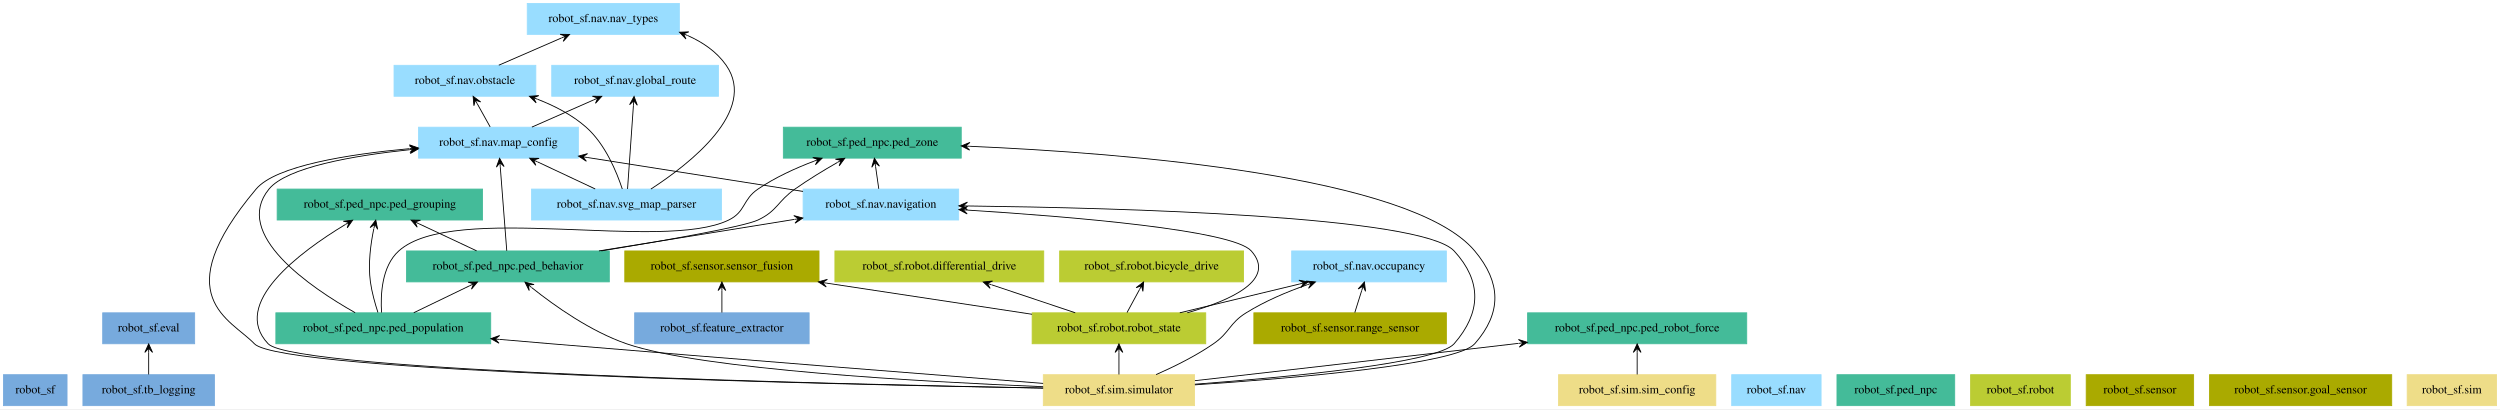
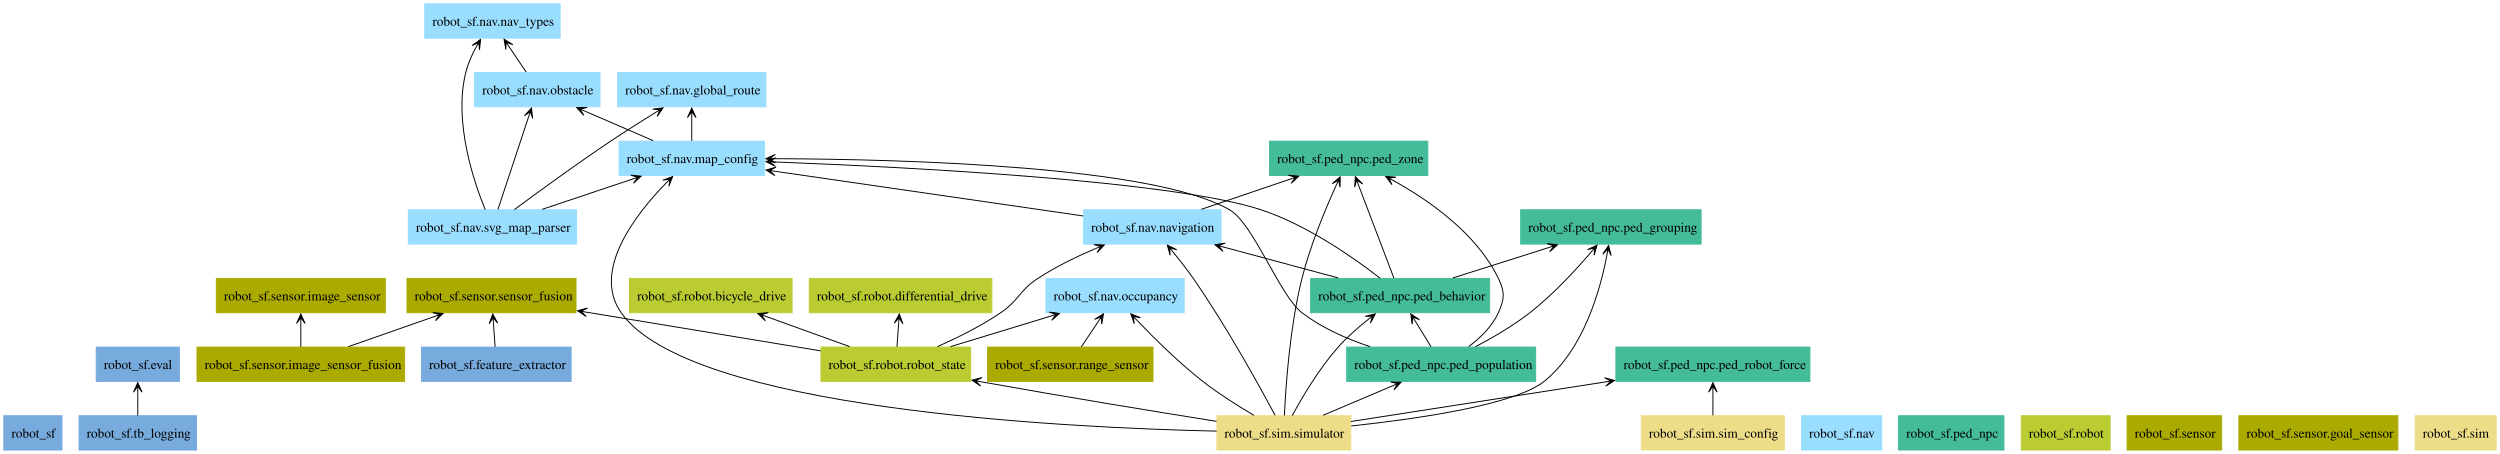
- <svg xmlns="http://www.w3.org/2000/svg" width="2909pt" height="476pt" viewBox="0.00 0.00 2909.00 476.00">
+ <svg xmlns="http://www.w3.org/2000/svg" width="2622pt" height="476pt" viewBox="0.00 0.00 2622.00 476.00">
  <g id="graph0" class="graph" transform="scale(1 1) rotate(0) translate(4 472)">
-     <polygon fill="white" stroke="transparent" points="-4,4 -4,-472 2905,-472 2905,4 -4,4" />
+     <polygon fill="white" stroke="none" points="-4,4 -4,-472 2618,-472 2618,4 -4,4" />
    <g id="node1" class="node">
-       <polygon fill="#77aadd" stroke="#77aadd" points="74,-36 0,-36 0,0 74,0 74,-36" />
-       <text text-anchor="middle" x="37" y="-14.3" font-family="Times,serif" font-size="14.00">robot_sf</text>
+       <polygon fill="#77aadd" stroke="#77aadd" points="61,-36 0,-36 0,0 61,0 61,-36" />
+       <text xml:space="preserve" text-anchor="start" x="8" y="-12.95" font-family="Times,serif" font-size="14.00">robot_sf</text>
    </g>
    <g id="node2" class="node">
-       <polygon fill="#77aadd" stroke="#77aadd" points="222.5,-108 115.5,-108 115.5,-72 222.5,-72 222.5,-108" />
-       <text text-anchor="middle" x="169" y="-86.3" font-family="Times,serif" font-size="14.00">robot_sf.eval</text>
+       <polygon fill="#77aadd" stroke="#77aadd" points="184.12,-108 96.88,-108 96.88,-72 184.12,-72 184.12,-108" />
+       <text xml:space="preserve" text-anchor="start" x="104.88" y="-84.95" font-family="Times,serif" font-size="14.00">robot_sf.eval</text>
    </g>
    <g id="node3" class="node">
-       <polygon fill="#77aadd" stroke="#77aadd" points="937.5,-108 734.5,-108 734.5,-72 937.5,-72 937.5,-108" />
-       <text text-anchor="middle" x="836" y="-86.3" font-family="Times,serif" font-size="14.00">robot_sf.feature_extractor</text>
+       <polygon fill="#77aadd" stroke="#77aadd" points="595,-108 438,-108 438,-72 595,-72 595,-108" />
+       <text xml:space="preserve" text-anchor="start" x="446" y="-84.95" font-family="Times,serif" font-size="14.00">robot_sf.feature_extractor</text>
+     </g>
+     <g id="node27" class="node">
+       <polygon fill="#aaaa00" stroke="#aaaa00" points="600.12,-180 422.88,-180 422.88,-144 600.12,-144 600.12,-180" />
+       <text xml:space="preserve" text-anchor="start" x="430.88" y="-156.95" font-family="Times,serif" font-size="14.00">robot_sf.sensor.sensor_fusion</text>
+     </g>
+     <g id="edge1" class="edge">
+       <path fill="none" stroke="black" d="M515.26,-108.3C514.74,-115.68 514.11,-124.48 513.52,-132.75" />
+       <polygon fill="black" stroke="black" points="512.81,-142.68 509.03,-132.39 513.08,-138.91 513.52,-132.71 513.52,-132.71 513.52,-132.71 513.08,-138.91 518.01,-133.03 512.81,-142.68" />
+     </g>
+     <g id="node4" class="node">
+       <polygon fill="#99ddff" stroke="#99ddff" points="1969.62,-36 1885.38,-36 1885.38,0 1969.62,0 1969.62,-36" />
+       <text xml:space="preserve" text-anchor="start" x="1893.38" y="-12.95" font-family="Times,serif" font-size="14.00">robot_sf.nav</text>
+     </g>
+     <g id="node5" class="node">
+       <polygon fill="#99ddff" stroke="#99ddff" points="799.25,-396 643.75,-396 643.75,-360 799.25,-360 799.25,-396" />
+       <text xml:space="preserve" text-anchor="start" x="651.75" y="-372.95" font-family="Times,serif" font-size="14.00">robot_sf.nav.global_route</text>
+     </g>
+     <g id="node6" class="node">
+       <polygon fill="#99ddff" stroke="#99ddff" points="797.75,-324 645.25,-324 645.25,-288 797.75,-288 797.75,-324" />
+       <text xml:space="preserve" text-anchor="start" x="653.25" y="-300.95" font-family="Times,serif" font-size="14.00">robot_sf.nav.map_config</text>
+     </g>
+     <g id="edge2" class="edge">
+       <path fill="none" stroke="black" d="M721.5,-324.3C721.5,-331.68 721.5,-340.48 721.5,-348.75" />
+       <polygon fill="black" stroke="black" points="721.5,-358.68 717,-348.68 721.5,-354.9 721.5,-348.68 721.5,-348.68 721.5,-348.68 721.5,-354.9 726,-348.68 721.5,-358.68" />
+     </g>
+     <g id="node9" class="node">
+       <polygon fill="#99ddff" stroke="#99ddff" points="625.25,-396 493.75,-396 493.75,-360 625.25,-360 625.25,-396" />
+       <text xml:space="preserve" text-anchor="start" x="501.75" y="-372.95" font-family="Times,serif" font-size="14.00">robot_sf.nav.obstacle</text>
+     </g>
+     <g id="edge3" class="edge">
+       <path fill="none" stroke="black" d="M681.04,-324.48C659.5,-333.79 632.81,-345.32 609.94,-355.21" />
+       <polygon fill="black" stroke="black" points="600.84,-359.13 608.24,-351.04 604.32,-357.63 610.02,-355.17 610.02,-355.17 610.02,-355.17 604.32,-357.63 611.81,-359.3 600.84,-359.13" />
+     </g>
+     <g id="node7" class="node">
+       <polygon fill="#99ddff" stroke="#99ddff" points="583.5,-468 441.5,-468 441.5,-432 583.5,-432 583.5,-468" />
+       <text xml:space="preserve" text-anchor="start" x="449.5" y="-444.95" font-family="Times,serif" font-size="14.00">robot_sf.nav.nav_types</text>
+     </g>
+     <g id="node8" class="node">
+       <polygon fill="#99ddff" stroke="#99ddff" points="1276.62,-252 1132.38,-252 1132.38,-216 1276.62,-216 1276.62,-252" />
+       <text xml:space="preserve" text-anchor="start" x="1140.38" y="-228.95" font-family="Times,serif" font-size="14.00">robot_sf.nav.navigation</text>
+     </g>
+     <g id="edge4" class="edge">
+       <path fill="none" stroke="black" d="M1131.93,-245.52C1045.63,-258.02 901.68,-278.89 809.23,-292.29" />
+       <polygon fill="black" stroke="black" points="799.42,-293.71 808.67,-287.82 803.16,-293.17 809.32,-292.27 809.32,-292.27 809.32,-292.27 803.16,-293.17 809.96,-296.73 799.42,-293.71" />
+     </g>
+     <g id="node17" class="node">
+       <polygon fill="#44bb99" stroke="#44bb99" points="1493.5,-324 1327.5,-324 1327.5,-288 1493.5,-288 1493.5,-324" />
+       <text xml:space="preserve" text-anchor="start" x="1335.5" y="-300.95" font-family="Times,serif" font-size="14.00">robot_sf.ped_npc.ped_zone</text>
+     </g>
+     <g id="edge5" class="edge">
+       <path fill="none" stroke="black" d="M1255.95,-252.48C1284.2,-262.08 1319.42,-274.05 1349.1,-284.14" />
+       <polygon fill="black" stroke="black" points="1358.19,-287.23 1347.28,-288.27 1354.61,-286.01 1348.73,-284.01 1348.73,-284.01 1348.73,-284.01 1354.61,-286.01 1350.17,-279.75 1358.19,-287.23" />
+     </g>
+     <g id="edge6" class="edge">
+       <path fill="none" stroke="black" d="M547.88,-396.3C542.53,-404.27 536.07,-413.9 530.13,-422.74" />
+       <polygon fill="black" stroke="black" points="524.66,-430.88 526.5,-420.07 526.77,-427.74 530.24,-422.58 530.24,-422.58 530.24,-422.58 526.77,-427.74 533.97,-425.09 524.66,-430.88" />
+     </g>
+     <g id="node10" class="node">
+       <polygon fill="#99ddff" stroke="#99ddff" points="1238,-180 1093,-180 1093,-144 1238,-144 1238,-180" />
+       <text xml:space="preserve" text-anchor="start" x="1101" y="-156.95" font-family="Times,serif" font-size="14.00">robot_sf.nav.occupancy</text>
+     </g>
+     <g id="node11" class="node">
+       <polygon fill="#99ddff" stroke="#99ddff" points="600.75,-252 424.25,-252 424.25,-216 600.75,-216 600.75,-252" />
+       <text xml:space="preserve" text-anchor="start" x="432.25" y="-228.95" font-family="Times,serif" font-size="14.00">robot_sf.nav.svg_map_parser</text>
+     </g>
+     <g id="edge7" class="edge">
+       <path fill="none" stroke="black" d="M535.49,-252.19C560.15,-270.46 600.61,-299.97 636.5,-324 651.55,-334.08 668.43,-344.73 683.16,-353.82" />
+       <polygon fill="black" stroke="black" points="691.44,-358.91 680.57,-357.51 688.22,-356.93 682.92,-353.68 682.92,-353.68 682.92,-353.68 688.22,-356.93 685.28,-349.84 691.44,-358.91" />
+     </g>
+     <g id="edge8" class="edge">
+       <path fill="none" stroke="black" d="M564.7,-252.48C593.36,-262.08 629.09,-274.05 659.21,-284.14" />
+       <polygon fill="black" stroke="black" points="668.45,-287.23 657.54,-288.32 664.86,-286.03 658.97,-284.06 658.97,-284.06 658.97,-284.06 664.86,-286.03 660.39,-279.79 668.45,-287.23" />
+     </g>
+     <g id="edge9" class="edge">
+       <path fill="none" stroke="black" d="M504.91,-252.09C492.78,-281.67 471.67,-344.23 484.5,-396 486.72,-404.95 490.75,-414.05 495.09,-422.13" />
+       <polygon fill="black" stroke="black" points="500,-430.67 491.11,-424.25 498.12,-427.39 495.01,-422 495.01,-422 495.01,-422 498.12,-427.39 498.91,-419.76 500,-430.67" />
+     </g>
+     <g id="edge10" class="edge">
+       <path fill="none" stroke="black" d="M518.26,-252.41C526.27,-276.6 540.84,-320.64 550.35,-349.35" />
+       <polygon fill="black" stroke="black" points="553.45,-358.73 546.04,-350.65 552.27,-355.14 550.31,-349.24 550.31,-349.24 550.31,-349.24 552.27,-355.14 554.58,-347.82 553.45,-358.73" />
+     </g>
+     <g id="node12" class="node">
+       <polygon fill="#44bb99" stroke="#44bb99" points="2097.75,-36 1987.25,-36 1987.25,0 2097.75,0 2097.75,-36" />
+       <text xml:space="preserve" text-anchor="start" x="1995.25" y="-12.95" font-family="Times,serif" font-size="14.00">robot_sf.ped_npc</text>
+     </g>
+     <g id="node13" class="node">
+       <polygon fill="#44bb99" stroke="#44bb99" points="1558.38,-180 1370.62,-180 1370.62,-144 1558.38,-144 1558.38,-180" />
+       <text xml:space="preserve" text-anchor="start" x="1378.62" y="-156.95" font-family="Times,serif" font-size="14.00">robot_sf.ped_npc.ped_behavior</text>
+     </g>
+     <g id="edge11" class="edge">
+       <path fill="none" stroke="black" d="M1443.32,-180.3C1416.23,-201.35 1367,-236.04 1318.5,-252 1226.27,-282.36 951.2,-296.62 808.92,-302.12" />
+       <polygon fill="black" stroke="black" points="799.29,-302.49 809.11,-297.61 803.07,-302.34 809.28,-302.11 809.28,-302.11 809.28,-302.11 803.07,-302.34 809.46,-306.6 799.29,-302.49" />
+     </g>
+     <g id="edge12" class="edge">
+       <path fill="none" stroke="black" d="M1399.56,-180.48C1363.13,-190.29 1317.51,-202.57 1279.55,-212.79" />
+       <polygon fill="black" stroke="black" points="1270.24,-215.3 1278.72,-208.36 1273.89,-214.32 1279.89,-212.7 1279.89,-212.7 1279.89,-212.7 1273.89,-214.32 1281.06,-217.05 1270.24,-215.3" />
+     </g>
+     <g id="node14" class="node">
+       <polygon fill="#44bb99" stroke="#44bb99" points="1780.12,-252 1590.88,-252 1590.88,-216 1780.12,-216 1780.12,-252" />
+       <text xml:space="preserve" text-anchor="start" x="1598.88" y="-228.95" font-family="Times,serif" font-size="14.00">robot_sf.ped_npc.ped_grouping</text>
+     </g>
+     <g id="edge13" class="edge">
+       <path fill="none" stroke="black" d="M1519.7,-180.48C1550.14,-190.12 1588.12,-202.16 1620.05,-212.27" />
+       <polygon fill="black" stroke="black" points="1629.46,-215.25 1618.57,-216.52 1625.86,-214.11 1619.93,-212.23 1619.93,-212.23 1619.93,-212.23 1625.86,-214.11 1621.29,-207.94 1629.46,-215.25" />
+     </g>
+     <g id="edge14" class="edge">
+       <path fill="none" stroke="black" d="M1457.88,-180.41C1448.64,-204.71 1431.79,-249.03 1420.87,-277.73" />
+       <polygon fill="black" stroke="black" points="1417.44,-286.75 1416.79,-275.8 1418.78,-283.22 1420.99,-277.4 1420.99,-277.4 1420.99,-277.4 1418.78,-283.22 1425.2,-279 1417.44,-286.75" />
+     </g>
+     <g id="node15" class="node">
+       <polygon fill="#44bb99" stroke="#44bb99" points="1606.62,-108 1408.38,-108 1408.38,-72 1606.62,-72 1606.62,-108" />
+       <text xml:space="preserve" text-anchor="start" x="1416.38" y="-84.95" font-family="Times,serif" font-size="14.00">robot_sf.ped_npc.ped_population</text>
+     </g>
+     <g id="edge15" class="edge">
+       <path fill="none" stroke="black" d="M1432.92,-108.42C1408.54,-116.53 1382.38,-128.03 1361.5,-144 1338.19,-161.83 1310.89,-237.27 1285.5,-252 1206.71,-297.7 946.66,-305.02 808.9,-305.57" />
+       <polygon fill="black" stroke="black" points="799.21,-305.59 809.19,-301.07 802.99,-305.58 809.21,-305.57 809.21,-305.57 809.21,-305.57 802.99,-305.58 809.22,-310.07 799.21,-305.59" />
+     </g>
+     <g id="edge16" class="edge">
+       <path fill="none" stroke="black" d="M1496.87,-108.3C1492.03,-116.19 1486.19,-125.7 1480.81,-134.45" />
+       <polygon fill="black" stroke="black" points="1475.64,-142.86 1477.04,-131.98 1477.62,-139.64 1480.88,-134.34 1480.88,-134.34 1480.88,-134.34 1477.62,-139.64 1484.71,-136.69 1475.64,-142.86" />
+     </g>
+     <g id="edge17" class="edge">
+       <path fill="none" stroke="black" d="M1543.47,-108.36C1561.39,-117.77 1582.93,-130.27 1600.5,-144 1624.63,-162.85 1648.38,-188.48 1664.61,-207.4" />
+       <polygon fill="black" stroke="black" points="1670.95,-214.9 1661.06,-210.16 1668.51,-212.01 1664.49,-207.26 1664.49,-207.26 1664.49,-207.26 1668.51,-212.01 1667.93,-204.36 1670.95,-214.9" />
+     </g>
+     <g id="edge18" class="edge">
+       <path fill="none" stroke="black" d="M1536.39,-108.5C1548.38,-117.47 1560.99,-129.56 1567.5,-144 1574.08,-158.59 1574.45,-165.59 1567.5,-180 1544.93,-226.82 1495.36,-261.52 1457.91,-282.32" />
+       <polygon fill="black" stroke="black" points="1449.26,-286.99 1455.93,-278.28 1452.59,-285.19 1458.07,-282.24 1458.07,-282.24 1458.07,-282.24 1452.59,-285.19 1460.2,-286.2 1449.26,-286.99" />
+     </g>
+     <g id="node16" class="node">
+       <polygon fill="#44bb99" stroke="#44bb99" points="1894.25,-108 1690.75,-108 1690.75,-72 1894.25,-72 1894.25,-108" />
+       <text xml:space="preserve" text-anchor="start" x="1698.75" y="-84.95" font-family="Times,serif" font-size="14.00">robot_sf.ped_npc.ped_robot_force</text>
+     </g>
+     <g id="node18" class="node">
+       <polygon fill="#bbcc33" stroke="#bbcc33" points="2209.12,-36 2115.88,-36 2115.88,0 2209.12,0 2209.12,-36" />
+       <text xml:space="preserve" text-anchor="start" x="2123.88" y="-12.95" font-family="Times,serif" font-size="14.00">robot_sf.robot</text>
+     </g>
+     <g id="node19" class="node">
+       <polygon fill="#bbcc33" stroke="#bbcc33" points="826.75,-180 656.25,-180 656.25,-144 826.75,-144 826.75,-180" />
+       <text xml:space="preserve" text-anchor="start" x="664.25" y="-156.95" font-family="Times,serif" font-size="14.00">robot_sf.robot.bicycle_drive</text>
+     </g>
+     <g id="node20" class="node">
+       <polygon fill="#bbcc33" stroke="#bbcc33" points="1036.25,-180 844.75,-180 844.75,-144 1036.25,-144 1036.25,-180" />
+       <text xml:space="preserve" text-anchor="start" x="852.75" y="-156.95" font-family="Times,serif" font-size="14.00">robot_sf.robot.differential_drive</text>
+     </g>
+     <g id="node21" class="node">
+       <polygon fill="#bbcc33" stroke="#bbcc33" points="1014,-108 857,-108 857,-72 1014,-72 1014,-108" />
+       <text xml:space="preserve" text-anchor="start" x="865" y="-84.95" font-family="Times,serif" font-size="14.00">robot_sf.robot.robot_state</text>
+     </g>
+     <g id="edge19" class="edge">
+       <path fill="none" stroke="black" d="M979.17,-108.45C1000.04,-117.68 1024.9,-129.99 1045.5,-144 1065.01,-157.26 1064.78,-167.06 1084.5,-180 1103.15,-192.24 1125.09,-202.87 1145.07,-211.33" />
+       <polygon fill="black" stroke="black" points="1154.19,-215.09 1143.23,-215.44 1150.7,-213.65 1144.95,-211.28 1144.95,-211.28 1144.95,-211.28 1150.7,-213.65 1146.66,-207.12 1154.19,-215.09" />
+     </g>
+     <g id="edge20" class="edge">
+       <path fill="none" stroke="black" d="M992.95,-108.48C1024.76,-118.17 1064.5,-130.26 1097.81,-140.4" />
+       <polygon fill="black" stroke="black" points="1107.22,-143.26 1096.35,-144.66 1103.61,-142.16 1097.66,-140.35 1097.66,-140.35 1097.66,-140.35 1103.61,-142.16 1098.97,-136.05 1107.22,-143.26" />
+     </g>
+     <g id="edge21" class="edge">
+       <path fill="none" stroke="black" d="M887.05,-108.48C860.67,-118 827.85,-129.84 800.06,-139.87" />
+       <polygon fill="black" stroke="black" points="790.82,-143.2 798.7,-135.58 794.38,-141.92 800.22,-139.81 800.22,-139.81 800.22,-139.81 794.38,-141.92 801.75,-144.04 790.82,-143.2" />
+     </g>
+     <g id="edge22" class="edge">
+       <path fill="none" stroke="black" d="M936.74,-108.3C937.26,-115.68 937.89,-124.48 938.48,-132.75" />
+       <polygon fill="black" stroke="black" points="939.19,-142.68 933.99,-133.03 938.92,-138.91 938.48,-132.71 938.48,-132.71 938.48,-132.71 938.92,-138.91 942.97,-132.39 939.19,-142.68" />
+     </g>
+     <g id="edge23" class="edge">
+       <path fill="none" stroke="black" d="M856.74,-104C787.47,-115.44 686.26,-132.15 611.33,-144.52" />
+       <polygon fill="black" stroke="black" points="601.67,-146.11 610.8,-140.04 605.4,-145.5 611.54,-144.48 611.54,-144.48 611.54,-144.48 605.4,-145.5 612.27,-148.92 601.67,-146.11" />
+     </g>
+     <g id="node22" class="node">
+       <polygon fill="#aaaa00" stroke="#aaaa00" points="2326.12,-36 2226.88,-36 2226.88,0 2326.12,0 2326.12,-36" />
+       <text xml:space="preserve" text-anchor="start" x="2234.88" y="-12.95" font-family="Times,serif" font-size="14.00">robot_sf.sensor</text>
+     </g>
+     <g id="node23" class="node">
+       <polygon fill="#aaaa00" stroke="#aaaa00" points="2510.88,-36 2344.12,-36 2344.12,0 2510.88,0 2510.88,-36" />
+       <text xml:space="preserve" text-anchor="start" x="2352.12" y="-12.95" font-family="Times,serif" font-size="14.00">robot_sf.sensor.goal_sensor</text>
+     </g>
+     <g id="node24" class="node">
+       <polygon fill="#aaaa00" stroke="#aaaa00" points="400.12,-180 222.88,-180 222.88,-144 400.12,-144 400.12,-180" />
+       <text xml:space="preserve" text-anchor="start" x="230.88" y="-156.95" font-family="Times,serif" font-size="14.00">robot_sf.sensor.image_sensor</text>
    </g>
    <g id="node25" class="node">
-       <polygon fill="#aaaa00" stroke="#aaaa00" points="949,-180 723,-180 723,-144 949,-144 949,-180" />
-       <text text-anchor="middle" x="836" y="-158.3" font-family="Times,serif" font-size="14.00">robot_sf.sensor.sensor_fusion</text>
-     </g>
-     <g id="edge1" class="edge">
-       <path fill="none" stroke="black" d="M836,-108.3C836,-116.02 836,-125.29 836,-133.89" />
-       <polygon fill="black" stroke="black" points="836,-143.9 831.5,-133.9 836,-138.9 836,-133.9 836,-133.9 836,-133.9 836,-138.9 840.5,-133.9 836,-143.9 836,-143.9" />
-     </g>
-     <g id="node4" class="node">
-       <polygon fill="#99ddff" stroke="#99ddff" points="2115,-36 2011,-36 2011,0 2115,0 2115,-36" />
-       <text text-anchor="middle" x="2063" y="-14.3" font-family="Times,serif" font-size="14.00">robot_sf.nav</text>
-     </g>
-     <g id="node5" class="node">
-       <polygon fill="#99ddff" stroke="#99ddff" points="832,-396 638,-396 638,-360 832,-360 832,-396" />
-       <text text-anchor="middle" x="735" y="-374.3" font-family="Times,serif" font-size="14.00">robot_sf.nav.global_route</text>
-     </g>
-     <g id="node6" class="node">
-       <polygon fill="#99ddff" stroke="#99ddff" points="669,-324 483,-324 483,-288 669,-288 669,-324" />
-       <text text-anchor="middle" x="576" y="-302.3" font-family="Times,serif" font-size="14.00">robot_sf.nav.map_config</text>
-     </g>
-     <g id="edge2" class="edge">
-       <path fill="none" stroke="black" d="M614.9,-324.12C636.63,-333.69 663.9,-345.7 686.96,-355.85" />
-       <polygon fill="black" stroke="black" points="696.23,-359.93 685.27,-360.02 691.65,-357.92 687.08,-355.9 687.08,-355.9 687.08,-355.9 691.65,-357.92 688.89,-351.78 696.23,-359.93 696.23,-359.93" />
-     </g>
-     <g id="node9" class="node">
-       <polygon fill="#99ddff" stroke="#99ddff" points="619.5,-396 454.5,-396 454.5,-360 619.5,-360 619.5,-396" />
-       <text text-anchor="middle" x="537" y="-374.3" font-family="Times,serif" font-size="14.00">robot_sf.nav.obstacle</text>
-     </g>
-     <g id="edge3" class="edge">
-       <path fill="none" stroke="black" d="M566.36,-324.3C561.87,-332.36 556.44,-342.11 551.48,-351.02" />
-       <polygon fill="black" stroke="black" points="546.53,-359.9 547.47,-348.97 548.96,-355.53 551.4,-351.16 551.4,-351.16 551.4,-351.16 548.96,-355.53 555.33,-353.35 546.53,-359.9 546.53,-359.9" />
-     </g>
-     <g id="node7" class="node">
-       <polygon fill="#99ddff" stroke="#99ddff" points="786.5,-468 609.5,-468 609.5,-432 786.5,-432 786.5,-468" />
-       <text text-anchor="middle" x="698" y="-446.3" font-family="Times,serif" font-size="14.00">robot_sf.nav.nav_types</text>
-     </g>
-     <g id="node8" class="node">
-       <polygon fill="#99ddff" stroke="#99ddff" points="1111.5,-252 930.5,-252 930.5,-216 1111.5,-216 1111.5,-252" />
-       <text text-anchor="middle" x="1021" y="-230.3" font-family="Times,serif" font-size="14.00">robot_sf.nav.navigation</text>
-     </g>
-     <g id="edge4" class="edge">
-       <path fill="none" stroke="black" d="M930.41,-249.25C857.57,-260.71 755.21,-276.81 679.21,-288.76" />
-       <polygon fill="black" stroke="black" points="669.14,-290.35 678.32,-284.35 674.08,-289.57 679.02,-288.79 679.02,-288.79 679.02,-288.79 674.08,-289.57 679.72,-293.24 669.14,-290.35 669.14,-290.35" />
-     </g>
-     <g id="node17" class="node">
-       <polygon fill="#44bb99" stroke="#44bb99" points="1114.5,-324 907.5,-324 907.5,-288 1114.5,-288 1114.5,-324" />
-       <text text-anchor="middle" x="1011" y="-302.3" font-family="Times,serif" font-size="14.00">robot_sf.ped_npc.ped_zone</text>
-     </g>
-     <g id="edge5" class="edge">
-       <path fill="none" stroke="black" d="M1018.53,-252.3C1017.43,-260.02 1016.1,-269.29 1014.87,-277.89" />
-       <polygon fill="black" stroke="black" points="1013.44,-287.9 1010.4,-277.36 1014.15,-282.95 1014.86,-278 1014.86,-278 1014.86,-278 1014.15,-282.95 1019.31,-278.63 1013.44,-287.9 1013.44,-287.9" />
-     </g>
-     <g id="edge6" class="edge">
-       <path fill="none" stroke="black" d="M576.39,-396.12C598.39,-405.69 626.01,-417.7 649.36,-427.85" />
-       <polygon fill="black" stroke="black" points="658.74,-431.93 647.78,-432.07 654.16,-429.94 649.57,-427.94 649.57,-427.94 649.57,-427.94 654.16,-429.94 651.37,-423.82 658.74,-431.93 658.74,-431.93" />
-     </g>
-     <g id="node10" class="node">
-       <polygon fill="#99ddff" stroke="#99ddff" points="1679,-180 1499,-180 1499,-144 1679,-144 1679,-180" />
-       <text text-anchor="middle" x="1589" y="-158.3" font-family="Times,serif" font-size="14.00">robot_sf.nav.occupancy</text>
-     </g>
-     <g id="node11" class="node">
-       <polygon fill="#99ddff" stroke="#99ddff" points="835.5,-252 614.5,-252 614.5,-216 835.5,-216 835.5,-252" />
-       <text text-anchor="middle" x="725" y="-230.3" font-family="Times,serif" font-size="14.00">robot_sf.nav.svg_map_parser</text>
-     </g>
-     <g id="edge7" class="edge">
-       <path fill="none" stroke="black" d="M726.21,-252.13C727.91,-276.33 731.04,-320.79 733.07,-349.61" />
-       <polygon fill="black" stroke="black" points="733.79,-359.81 728.6,-350.15 733.44,-354.82 733.09,-349.84 733.09,-349.84 733.09,-349.84 733.44,-354.82 737.58,-349.52 733.79,-359.81 733.79,-359.81" />
-     </g>
-     <g id="edge8" class="edge">
-       <path fill="none" stroke="black" d="M688.55,-252.12C668.36,-261.61 643.08,-273.49 621.59,-283.58" />
-       <polygon fill="black" stroke="black" points="612.33,-287.93 619.47,-279.61 616.86,-285.81 621.38,-283.68 621.38,-283.68 621.38,-283.68 616.86,-285.81 623.3,-287.75 612.33,-287.93 612.33,-287.93" />
-     </g>
-     <g id="edge9" class="edge">
-       <path fill="none" stroke="black" d="M753.4,-252.02C798.52,-281.26 877.89,-342.98 841,-396 829.99,-411.82 813.67,-422.93 795.96,-430.73" />
-       <polygon fill="black" stroke="black" points="786.6,-434.51 794.18,-426.6 791.23,-432.64 795.87,-430.77 795.87,-430.77 795.87,-430.77 791.23,-432.64 797.55,-434.94 786.6,-434.51 786.6,-434.51" />
-     </g>
-     <g id="edge10" class="edge">
-       <path fill="none" stroke="black" d="M720.08,-252.09C713.54,-271.94 700.16,-304.48 678,-324 661.91,-338.18 641.66,-348.71 621.56,-356.48" />
-       <polygon fill="black" stroke="black" points="612.04,-359.97 619.88,-352.3 616.74,-358.25 621.43,-356.53 621.43,-356.53 621.43,-356.53 616.74,-358.25 622.98,-360.75 612.04,-359.97 612.04,-359.97" />
-     </g>
-     <g id="node12" class="node">
-       <polygon fill="#44bb99" stroke="#44bb99" points="2270.5,-36 2133.5,-36 2133.5,0 2270.5,0 2270.5,-36" />
-       <text text-anchor="middle" x="2202" y="-14.3" font-family="Times,serif" font-size="14.00">robot_sf.ped_npc</text>
-     </g>
-     <g id="node13" class="node">
-       <polygon fill="#44bb99" stroke="#44bb99" points="705,-180 469,-180 469,-144 705,-144 705,-180" />
-       <text text-anchor="middle" x="587" y="-158.3" font-family="Times,serif" font-size="14.00">robot_sf.ped_npc.ped_behavior</text>
-     </g>
-     <g id="edge11" class="edge">
-       <path fill="none" stroke="black" d="M585.67,-180.13C583.8,-204.33 580.35,-248.79 578.12,-277.61" />
-       <polygon fill="black" stroke="black" points="577.33,-287.81 573.62,-277.49 577.72,-282.83 578.1,-277.84 578.1,-277.84 578.1,-277.84 577.72,-282.83 582.59,-278.19 577.33,-287.81 577.33,-287.81" />
-     </g>
-     <g id="edge12" class="edge">
-       <path fill="none" stroke="black" d="M692.94,-180.05C757.43,-190.43 841.47,-203.96 916,-216 917.31,-216.21 918.62,-216.42 919.95,-216.64" />
-       <polygon fill="black" stroke="black" points="930.22,-218.3 919.63,-221.15 925.29,-217.5 920.35,-216.7 920.35,-216.7 920.35,-216.7 925.29,-217.5 921.07,-212.26 930.22,-218.3 930.22,-218.3" />
-     </g>
-     <g id="node14" class="node">
-       <polygon fill="#44bb99" stroke="#44bb99" points="557.5,-252 318.5,-252 318.5,-216 557.5,-216 557.5,-252" />
-       <text text-anchor="middle" x="438" y="-230.3" font-family="Times,serif" font-size="14.00">robot_sf.ped_npc.ped_grouping</text>
-     </g>
-     <g id="edge13" class="edge">
-       <path fill="none" stroke="black" d="M550.55,-180.12C530.36,-189.61 505.08,-201.49 483.59,-211.58" />
-       <polygon fill="black" stroke="black" points="474.33,-215.93 481.47,-207.61 478.86,-213.81 483.38,-211.68 483.38,-211.68 483.38,-211.68 478.86,-213.81 485.3,-215.75 474.33,-215.93 474.33,-215.93" />
-     </g>
-     <g id="edge14" class="edge">
-       <path fill="none" stroke="black" d="M695.75,-180.05C771.28,-192.36 861.26,-208.15 878,-216 900.57,-226.58 900.64,-237.63 921,-252 936.48,-262.93 954.32,-273.76 970.01,-282.76" />
-       <polygon fill="black" stroke="black" points="978.97,-287.84 968.05,-286.82 974.62,-285.37 970.26,-282.91 970.26,-282.91 970.26,-282.91 974.62,-285.37 972.48,-278.99 978.97,-287.84 978.97,-287.84" />
-     </g>
-     <g id="node15" class="node">
-       <polygon fill="#44bb99" stroke="#44bb99" points="567,-108 317,-108 317,-72 567,-72 567,-108" />
-       <text text-anchor="middle" x="442" y="-86.3" font-family="Times,serif" font-size="14.00">robot_sf.ped_npc.ped_population</text>
-     </g>
-     <g id="edge15" class="edge">
-       <path fill="none" stroke="black" d="M409.26,-108.13C357.26,-137.52 265.86,-199.46 309,-252 329.86,-277.41 406.89,-290.85 472.88,-297.83" />
-       <polygon fill="black" stroke="black" points="482.95,-298.86 472.54,-302.32 477.97,-298.35 473,-297.84 473,-297.84 473,-297.84 477.97,-298.35 473.46,-293.37 482.95,-298.86 482.95,-298.86" />
-     </g>
-     <g id="edge16" class="edge">
-       <path fill="none" stroke="black" d="M477.47,-108.12C497.12,-117.61 521.72,-129.49 542.63,-139.58" />
-       <polygon fill="black" stroke="black" points="551.64,-143.93 540.68,-143.64 547.14,-141.76 542.64,-139.58 542.64,-139.58 542.64,-139.58 547.14,-141.76 544.6,-135.53 551.64,-143.93 551.64,-143.93" />
-     </g>
-     <g id="edge17" class="edge">
-       <path fill="none" stroke="black" d="M435.76,-108.41C432.43,-118.63 428.68,-131.88 427,-144 424.13,-164.69 427.29,-188.14 430.95,-205.77" />
-       <polygon fill="black" stroke="black" points="433.24,-215.92 426.65,-207.16 432.14,-211.04 431.03,-206.16 431.03,-206.16 431.03,-206.16 432.14,-211.04 435.42,-205.17 433.24,-215.92 433.24,-215.92" />
-     </g>
-     <g id="edge18" class="edge">
-       <path fill="none" stroke="black" d="M439.98,-108.32C438.67,-128.71 440.07,-162.08 460,-180 523.73,-237.31 766.96,-178.43 844,-216 863.78,-225.65 859.79,-239.64 878,-252 897.7,-265.38 921.29,-276.17 943.09,-284.43" />
-       <polygon fill="black" stroke="black" points="952.64,-287.94 941.7,-288.71 947.94,-286.21 943.25,-284.49 943.25,-284.49 943.25,-284.49 947.94,-286.21 944.8,-280.27 952.64,-287.94 952.64,-287.94" />
-     </g>
-     <g id="node16" class="node">
-       <polygon fill="#44bb99" stroke="#44bb99" points="2028.5,-108 1773.5,-108 1773.5,-72 2028.5,-72 2028.5,-108" />
-       <text text-anchor="middle" x="1901" y="-86.3" font-family="Times,serif" font-size="14.00">robot_sf.ped_npc.ped_robot_force</text>
-     </g>
-     <g id="node18" class="node">
-       <polygon fill="#bbcc33" stroke="#bbcc33" points="2405,-36 2289,-36 2289,0 2405,0 2405,-36" />
-       <text text-anchor="middle" x="2347" y="-14.3" font-family="Times,serif" font-size="14.00">robot_sf.robot</text>
-     </g>
-     <g id="node19" class="node">
-       <polygon fill="#bbcc33" stroke="#bbcc33" points="1443,-180 1229,-180 1229,-144 1443,-144 1443,-180" />
-       <text text-anchor="middle" x="1336" y="-158.3" font-family="Times,serif" font-size="14.00">robot_sf.robot.bicycle_drive</text>
-     </g>
-     <g id="node20" class="node">
-       <polygon fill="#bbcc33" stroke="#bbcc33" points="1210.5,-180 967.5,-180 967.5,-144 1210.5,-144 1210.5,-180" />
-       <text text-anchor="middle" x="1089" y="-158.3" font-family="Times,serif" font-size="14.00">robot_sf.robot.differential_drive</text>
-     </g>
-     <g id="node21" class="node">
-       <polygon fill="#bbcc33" stroke="#bbcc33" points="1399,-108 1197,-108 1197,-72 1399,-72 1399,-108" />
-       <text text-anchor="middle" x="1298" y="-86.3" font-family="Times,serif" font-size="14.00">robot_sf.robot.robot_state</text>
-     </g>
-     <g id="edge19" class="edge">
-       <path fill="none" stroke="black" d="M1377.56,-108.07C1429.05,-122.7 1481.46,-146.69 1452,-180 1430.46,-204.36 1242.2,-219.95 1121.72,-227.54" />
-       <polygon fill="black" stroke="black" points="1111.73,-228.16 1121.43,-223.05 1116.72,-227.85 1121.71,-227.54 1121.71,-227.54 1121.71,-227.54 1116.72,-227.85 1121.99,-232.03 1111.73,-228.16 1111.73,-228.16" />
-     </g>
-     <g id="edge20" class="edge">
-       <path fill="none" stroke="black" d="M1368.81,-108.03C1410.97,-118.17 1464.59,-131.07 1508.37,-141.6" />
-       <polygon fill="black" stroke="black" points="1518.12,-143.95 1507.35,-145.99 1513.26,-142.78 1508.4,-141.61 1508.4,-141.61 1508.4,-141.61 1513.26,-142.78 1509.45,-137.24 1518.12,-143.95 1518.12,-143.95" />
-     </g>
-     <g id="edge21" class="edge">
-       <path fill="none" stroke="black" d="M1307.39,-108.3C1311.76,-116.36 1317.06,-126.11 1321.9,-135.02" />
-       <polygon fill="black" stroke="black" points="1326.71,-143.9 1317.99,-137.25 1324.33,-139.5 1321.94,-135.11 1321.94,-135.11 1321.94,-135.11 1324.33,-139.5 1325.9,-132.96 1326.71,-143.9 1326.71,-143.9" />
-     </g>
-     <g id="edge22" class="edge">
-       <path fill="none" stroke="black" d="M1247.14,-108.03C1217.81,-117.86 1180.75,-130.27 1149.88,-140.61" />
-       <polygon fill="black" stroke="black" points="1140.09,-143.89 1148.14,-136.45 1144.83,-142.3 1149.57,-140.71 1149.57,-140.71 1149.57,-140.71 1144.83,-142.3 1151,-144.98 1140.09,-143.89 1140.09,-143.89" />
-     </g>
-     <g id="edge23" class="edge">
-       <path fill="none" stroke="black" d="M1196.9,-106.32C1126.62,-116.97 1032.59,-131.21 958.12,-142.5" />
-       <polygon fill="black" stroke="black" points="948.22,-144 957.43,-138.05 953.16,-143.25 958.1,-142.5 958.1,-142.5 958.1,-142.5 953.16,-143.25 958.78,-146.95 948.22,-144 948.22,-144" />
-     </g>
-     <g id="node22" class="node">
-       <polygon fill="#aaaa00" stroke="#aaaa00" points="2548.5,-36 2423.5,-36 2423.5,0 2548.5,0 2548.5,-36" />
-       <text text-anchor="middle" x="2486" y="-14.3" font-family="Times,serif" font-size="14.00">robot_sf.sensor</text>
-     </g>
-     <g id="node23" class="node">
-       <polygon fill="#aaaa00" stroke="#aaaa00" points="2779,-36 2567,-36 2567,0 2779,0 2779,-36" />
-       <text text-anchor="middle" x="2673" y="-14.3" font-family="Times,serif" font-size="14.00">robot_sf.sensor.goal_sensor</text>
-     </g>
-     <g id="node24" class="node">
-       <polygon fill="#aaaa00" stroke="#aaaa00" points="1679,-108 1455,-108 1455,-72 1679,-72 1679,-108" />
-       <text text-anchor="middle" x="1567" y="-86.3" font-family="Times,serif" font-size="14.00">robot_sf.sensor.range_sensor</text>
+       <polygon fill="#aaaa00" stroke="#aaaa00" points="420.38,-108 202.62,-108 202.62,-72 420.38,-72 420.38,-108" />
+       <text xml:space="preserve" text-anchor="start" x="210.62" y="-84.95" font-family="Times,serif" font-size="14.00">robot_sf.sensor.image_sensor_fusion</text>
    </g>
    <g id="edge24" class="edge">
-       <path fill="none" stroke="black" d="M1572.44,-108.3C1574.89,-116.1 1577.84,-125.49 1580.57,-134.17" />
-       <polygon fill="black" stroke="black" points="1583.62,-143.9 1576.33,-135.7 1582.13,-139.13 1580.63,-134.36 1580.63,-134.36 1580.63,-134.36 1582.13,-139.13 1584.92,-133.01 1583.62,-143.9 1583.62,-143.9" />
+       <path fill="none" stroke="black" d="M311.5,-108.3C311.5,-115.68 311.5,-124.48 311.5,-132.75" />
+       <polygon fill="black" stroke="black" points="311.5,-142.68 307,-132.68 311.5,-138.9 311.5,-132.68 311.5,-132.68 311.5,-132.68 311.5,-138.9 316,-132.68 311.5,-142.68" />
+     </g>
+     <g id="edge25" class="edge">
+       <path fill="none" stroke="black" d="M361.45,-108.48C388.76,-118.04 422.78,-129.95 451.51,-140" />
+       <polygon fill="black" stroke="black" points="460.69,-143.22 449.76,-144.16 457.12,-141.97 451.25,-139.91 451.25,-139.91 451.25,-139.91 457.12,-141.97 452.74,-135.66 460.69,-143.22" />
    </g>
    <g id="node26" class="node">
-       <polygon fill="#eedd88" stroke="#eedd88" points="2901,-36 2797,-36 2797,0 2901,0 2901,-36" />
-       <text text-anchor="middle" x="2849" y="-14.3" font-family="Times,serif" font-size="14.00">robot_sf.sim</text>
-     </g>
-     <g id="node27" class="node">
-       <polygon fill="#eedd88" stroke="#eedd88" points="1992.5,-36 1809.5,-36 1809.5,0 1992.5,0 1992.5,-36" />
-       <text text-anchor="middle" x="1901" y="-14.3" font-family="Times,serif" font-size="14.00">robot_sf.sim.sim_config</text>
-     </g>
-     <g id="edge25" class="edge">
-       <path fill="none" stroke="black" d="M1901,-36.3C1901,-44.02 1901,-53.29 1901,-61.89" />
-       <polygon fill="black" stroke="black" points="1901,-71.9 1896.5,-61.9 1901,-66.9 1901,-61.9 1901,-61.9 1901,-61.9 1901,-66.9 1905.5,-61.9 1901,-71.9 1901,-71.9" />
+       <polygon fill="#aaaa00" stroke="#aaaa00" points="1205.25,-108 1031.75,-108 1031.75,-72 1205.25,-72 1205.25,-108" />
+       <text xml:space="preserve" text-anchor="start" x="1039.75" y="-84.95" font-family="Times,serif" font-size="14.00">robot_sf.sensor.range_sensor</text>
+     </g>
+     <g id="edge26" class="edge">
+       <path fill="none" stroke="black" d="M1130.12,-108.3C1135.47,-116.27 1141.93,-125.9 1147.87,-134.74" />
+       <polygon fill="black" stroke="black" points="1153.34,-142.88 1144.03,-137.09 1151.23,-139.74 1147.76,-134.58 1147.76,-134.58 1147.76,-134.58 1151.23,-139.74 1151.5,-132.07 1153.34,-142.88" />
    </g>
    <g id="node28" class="node">
-       <polygon fill="#eedd88" stroke="#eedd88" points="1386,-36 1210,-36 1210,0 1386,0 1386,-36" />
-       <text text-anchor="middle" x="1298" y="-14.3" font-family="Times,serif" font-size="14.00">robot_sf.sim.simulator</text>
-     </g>
-     <g id="edge26" class="edge">
-       <path fill="none" stroke="black" d="M1209.76,-20.39C970.18,-24.59 323.35,-38.95 292,-72 264.86,-100.61 188.31,-126.38 294,-252 316.85,-279.16 401.63,-292.5 472.32,-299" />
-       <polygon fill="black" stroke="black" points="482.64,-299.91 472.28,-303.51 477.66,-299.47 472.68,-299.03 472.68,-299.03 472.68,-299.03 477.66,-299.47 473.07,-294.55 482.64,-299.91 482.64,-299.91" />
+       <polygon fill="#eedd88" stroke="#eedd88" points="2614,-36 2529,-36 2529,0 2614,0 2614,-36" />
+       <text xml:space="preserve" text-anchor="start" x="2537" y="-12.95" font-family="Times,serif" font-size="14.00">robot_sf.sim</text>
+     </g>
+     <g id="node29" class="node">
+       <polygon fill="#eedd88" stroke="#eedd88" points="1867.62,-36 1717.38,-36 1717.38,0 1867.62,0 1867.62,-36" />
+       <text xml:space="preserve" text-anchor="start" x="1725.38" y="-12.95" font-family="Times,serif" font-size="14.00">robot_sf.sim.sim_config</text>
    </g>
    <g id="edge27" class="edge">
-       <path fill="none" stroke="black" d="M1386.39,-24.94C1495.3,-33.17 1668.45,-49.61 1688,-72 1719.57,-108.15 1720.57,-144.74 1688,-180 1650.43,-220.68 1298.8,-230.16 1121.79,-232.35" />
-       <polygon fill="black" stroke="black" points="1111.69,-232.47 1121.63,-227.86 1116.69,-232.41 1121.69,-232.36 1121.69,-232.36 1121.69,-232.36 1116.69,-232.41 1121.74,-236.85 1111.69,-232.47 1111.69,-232.47" />
+       <path fill="none" stroke="black" d="M1792.5,-36.3C1792.5,-43.68 1792.5,-52.48 1792.5,-60.75" />
+       <polygon fill="black" stroke="black" points="1792.5,-70.68 1788,-60.68 1792.5,-66.9 1792.5,-60.68 1792.5,-60.68 1792.5,-60.68 1792.5,-66.9 1797,-60.68 1792.5,-70.68" />
+     </g>
+     <g id="node30" class="node">
+       <polygon fill="#eedd88" stroke="#eedd88" points="1412.75,-36 1272.25,-36 1272.25,0 1412.75,0 1412.75,-36" />
+       <text xml:space="preserve" text-anchor="start" x="1280.25" y="-12.95" font-family="Times,serif" font-size="14.00">robot_sf.sim.simulator</text>
    </g>
    <g id="edge28" class="edge">
-       <path fill="none" stroke="black" d="M1341.21,-36.1C1362.22,-45.33 1387.32,-57.74 1408,-72 1427.15,-85.21 1426.25,-95.71 1446,-108 1467.73,-121.52 1493.45,-132.39 1517.03,-140.68" />
-       <polygon fill="black" stroke="black" points="1526.65,-143.96 1515.73,-144.99 1521.91,-142.35 1517.18,-140.73 1517.18,-140.73 1517.18,-140.73 1521.91,-142.35 1518.63,-136.47 1526.65,-143.96 1526.65,-143.96" />
+       <path fill="none" stroke="black" d="M1271.99,-19.83C1109.81,-23.48 718.74,-42.82 647.5,-144 616.56,-187.94 662.31,-246.89 694.49,-279.89" />
+       <polygon fill="black" stroke="black" points="701.46,-286.84 691.2,-282.97 698.78,-284.17 694.38,-279.78 694.38,-279.78 694.38,-279.78 698.78,-284.17 697.55,-276.59 701.46,-286.84" />
    </g>
    <g id="edge29" class="edge">
-       <path fill="none" stroke="black" d="M1209.82,-22.03C1071.99,-27.63 812.23,-41.88 725,-72 683.18,-86.44 641.34,-116.09 614.88,-137.19" />
-       <polygon fill="black" stroke="black" points="606.85,-143.71 611.78,-133.91 610.73,-140.56 614.62,-137.41 614.62,-137.41 614.62,-137.41 610.73,-140.56 617.45,-140.9 606.85,-143.71 606.85,-143.71" />
+       <path fill="none" stroke="black" d="M1333.32,-36.44C1317.23,-66.55 1282.32,-129.9 1247.5,-180 1241.08,-189.24 1233.5,-198.93 1226.51,-207.45" />
+       <polygon fill="black" stroke="black" points="1220.29,-214.9 1223.24,-204.34 1222.71,-212 1226.69,-207.22 1226.69,-207.22 1226.69,-207.22 1222.71,-212 1230.15,-210.11 1220.29,-214.9" />
    </g>
    <g id="edge30" class="edge">
-       <path fill="none" stroke="black" d="M1209.88,-20.47C973.1,-24.83 338.79,-39.52 308,-72 263.84,-118.58 344.64,-178.56 397.49,-210.55" />
-       <polygon fill="black" stroke="black" points="406.35,-215.81 395.45,-214.58 402.05,-213.26 397.75,-210.71 397.75,-210.71 397.75,-210.71 402.05,-213.26 400.05,-206.84 406.35,-215.81 406.35,-215.81" />
+       <path fill="none" stroke="black" d="M1311.16,-36.39C1294.64,-46.08 1274.36,-58.83 1257.5,-72 1232.44,-91.58 1206.65,-117.07 1188.78,-135.76" />
+       <polygon fill="black" stroke="black" points="1181.99,-142.93 1185.6,-132.57 1184.59,-140.18 1188.87,-135.67 1188.87,-135.67 1188.87,-135.67 1184.59,-140.18 1192.14,-138.76 1181.99,-142.93" />
    </g>
    <g id="edge31" class="edge">
-       <path fill="none" stroke="black" d="M1209.78,-25.88C1083.03,-35.8 842.07,-54.84 637,-72 617.66,-73.62 597.25,-75.36 577.2,-77.09" />
-       <polygon fill="black" stroke="black" points="567.08,-77.97 576.66,-72.62 572.06,-77.53 577.04,-77.1 577.04,-77.1 577.04,-77.1 572.06,-77.53 577.43,-81.59 567.08,-77.97 567.08,-77.97" />
+       <path fill="none" stroke="black" d="M1351.35,-36.18C1361.5,-54.96 1379.35,-85.4 1399.5,-108 1408.74,-118.36 1420.1,-128.35 1430.74,-136.81" />
+       <polygon fill="black" stroke="black" points="1438.47,-142.79 1427.81,-140.23 1435.48,-140.48 1430.56,-136.67 1430.56,-136.67 1430.56,-136.67 1435.48,-140.48 1433.31,-133.11 1438.47,-142.79" />
    </g>
    <g id="edge32" class="edge">
-       <path fill="none" stroke="black" d="M1386.39,-29.04C1479.2,-39.61 1629.38,-56.79 1759,-72 1760.32,-72.15 1761.64,-72.31 1762.97,-72.47" />
-       <polygon fill="black" stroke="black" points="1773.28,-73.68 1762.82,-76.98 1768.31,-73.1 1763.35,-72.51 1763.35,-72.51 1763.35,-72.51 1768.31,-73.1 1763.87,-68.04 1773.28,-73.68 1773.28,-73.68" />
+       <path fill="none" stroke="black" d="M1413.23,-25.26C1483.46,-32.76 1584.95,-47.49 1615.5,-72 1657.11,-105.39 1674.55,-168.4 1681.41,-204.91" />
+       <polygon fill="black" stroke="black" points="1683.08,-214.55 1676.94,-205.47 1682.44,-210.83 1681.38,-204.7 1681.38,-204.7 1681.38,-204.7 1682.44,-210.83 1685.81,-203.93 1683.08,-214.55" />
    </g>
    <g id="edge33" class="edge">
-       <path fill="none" stroke="black" d="M1386.38,-24.18C1501.55,-31.85 1690.85,-47.96 1712,-72 1743.71,-108.03 1742.82,-143.2 1712,-180 1638.42,-267.86 1303.75,-294.02 1124.75,-301.77" />
-       <polygon fill="black" stroke="black" points="1114.5,-302.2 1124.3,-297.28 1119.5,-301.99 1124.49,-301.78 1124.49,-301.78 1124.49,-301.78 1119.5,-301.99 1124.68,-306.28 1114.5,-302.2 1114.5,-302.2" />
+       <path fill="none" stroke="black" d="M1383.71,-36.48C1405.75,-45.83 1433.07,-57.43 1456.44,-67.34" />
+       <polygon fill="black" stroke="black" points="1465.41,-71.14 1454.44,-71.38 1461.93,-69.67 1456.2,-67.24 1456.2,-67.24 1456.2,-67.24 1461.93,-69.67 1457.96,-63.09 1465.41,-71.14" />
    </g>
    <g id="edge34" class="edge">
-       <path fill="none" stroke="black" d="M1298,-36.3C1298,-44.02 1298,-53.29 1298,-61.89" />
-       <polygon fill="black" stroke="black" points="1298,-71.9 1293.5,-61.9 1298,-66.9 1298,-61.9 1298,-61.9 1298,-61.9 1298,-66.9 1302.5,-61.9 1298,-71.9 1298,-71.9" />
-     </g>
-     <g id="node29" class="node">
-       <polygon fill="#77aadd" stroke="#77aadd" points="245.5,-36 92.5,-36 92.5,0 245.5,0 245.5,-36" />
-       <text text-anchor="middle" x="169" y="-14.3" font-family="Times,serif" font-size="14.00">robot_sf.tb_logging</text>
+       <path fill="none" stroke="black" d="M1412.81,-29.94C1484.21,-41.04 1595.89,-58.42 1679.68,-71.45" />
+       <polygon fill="black" stroke="black" points="1689.32,-72.95 1678.75,-75.86 1685.59,-72.37 1679.44,-71.41 1679.44,-71.41 1679.44,-71.41 1685.59,-72.37 1680.14,-66.97 1689.32,-72.95" />
    </g>
    <g id="edge35" class="edge">
-       <path fill="none" stroke="black" d="M169,-36.3C169,-44.02 169,-53.29 169,-61.89" />
-       <polygon fill="black" stroke="black" points="169,-71.9 164.5,-61.9 169,-66.9 169,-61.9 169,-61.9 169,-61.9 169,-66.9 173.5,-61.9 169,-71.9 169,-71.9" />
+       <path fill="none" stroke="black" d="M1343.09,-36.18C1344.42,-65.9 1348.64,-128.67 1361.5,-180 1370.19,-214.66 1386.04,-252.64 1397.37,-277.53" />
+       <polygon fill="black" stroke="black" points="1401.54,-286.56 1393.26,-279.38 1399.96,-283.13 1397.34,-277.49 1397.34,-277.49 1397.34,-277.49 1399.96,-283.13 1401.43,-275.6 1401.54,-286.56" />
+     </g>
+     <g id="edge36" class="edge">
+       <path fill="none" stroke="black" d="M1271.86,-30.1C1209.48,-40.04 1115.79,-55.3 1025.23,-71.53" />
+       <polygon fill="black" stroke="black" points="1015.4,-73.3 1024.45,-67.1 1019.12,-72.63 1025.24,-71.53 1025.24,-71.53 1025.24,-71.53 1019.12,-72.63 1026.04,-75.96 1015.4,-73.3" />
+     </g>
+     <g id="node31" class="node">
+       <polygon fill="#77aadd" stroke="#77aadd" points="202.12,-36 78.88,-36 78.88,0 202.12,0 202.12,-36" />
+       <text xml:space="preserve" text-anchor="start" x="86.88" y="-12.95" font-family="Times,serif" font-size="14.00">robot_sf.tb_logging</text>
+     </g>
+     <g id="edge37" class="edge">
+       <path fill="none" stroke="black" d="M140.5,-36.3C140.5,-43.68 140.5,-52.48 140.5,-60.75" />
+       <polygon fill="black" stroke="black" points="140.5,-70.68 136,-60.68 140.5,-66.9 140.5,-60.68 140.5,-60.68 140.5,-60.68 140.5,-66.9 145,-60.68 140.5,-70.68" />
    </g>
  </g>
</svg>
